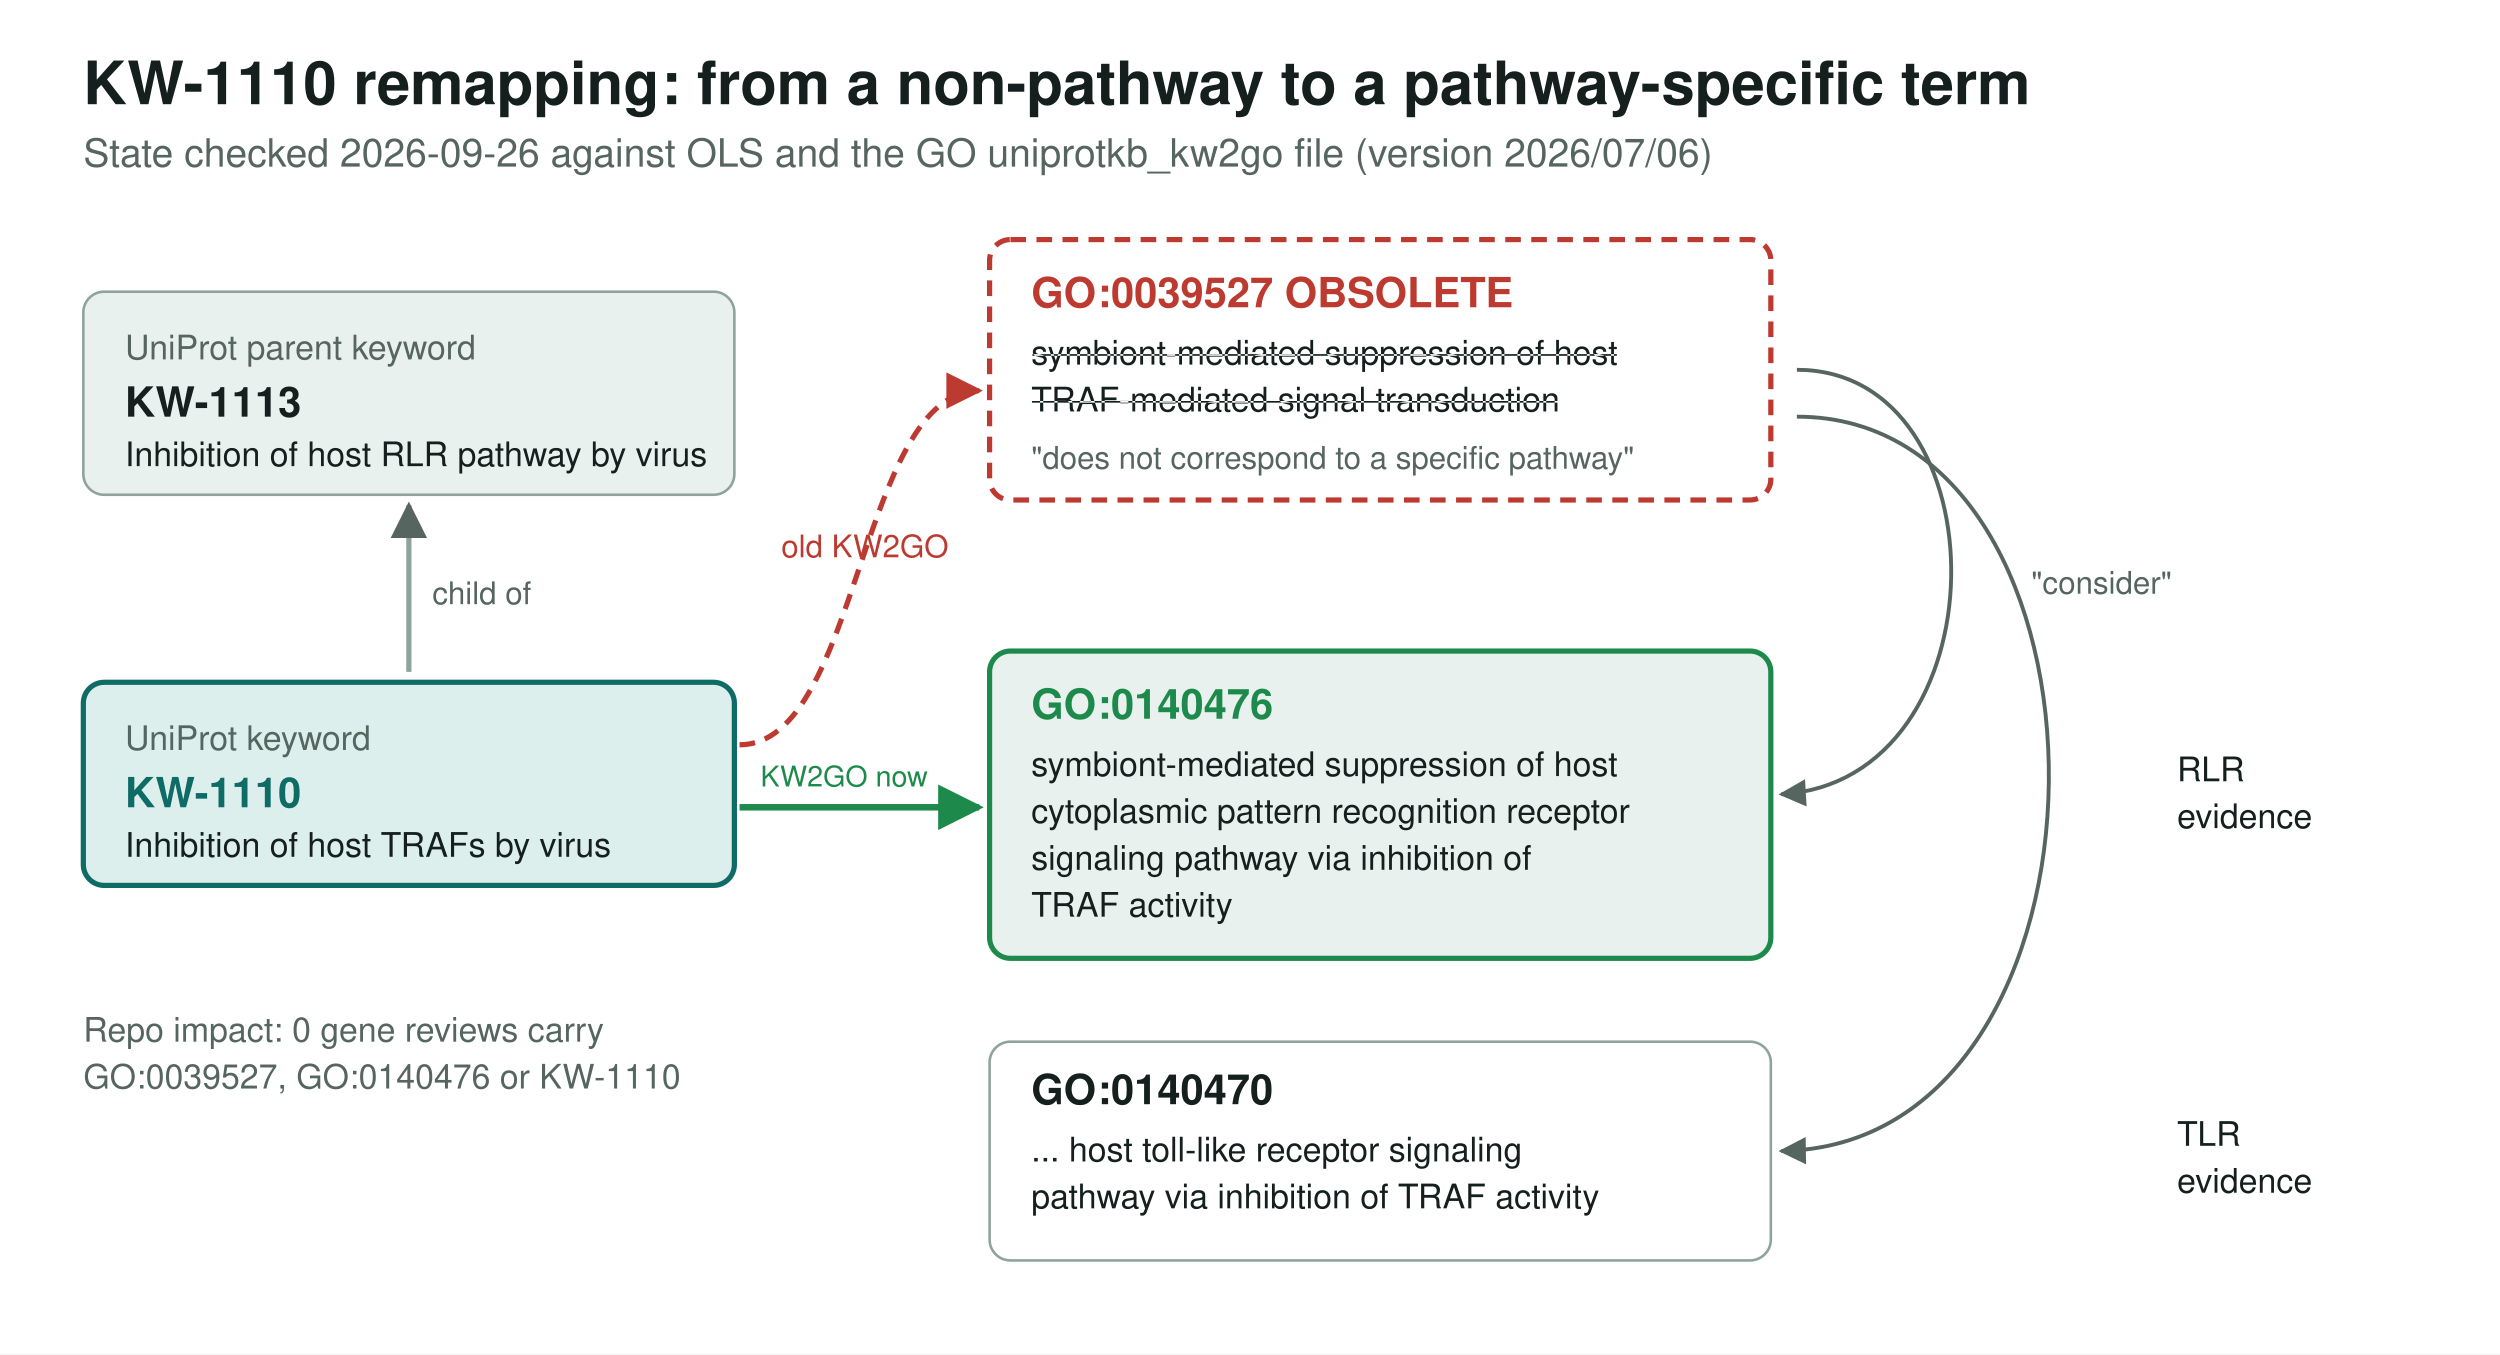
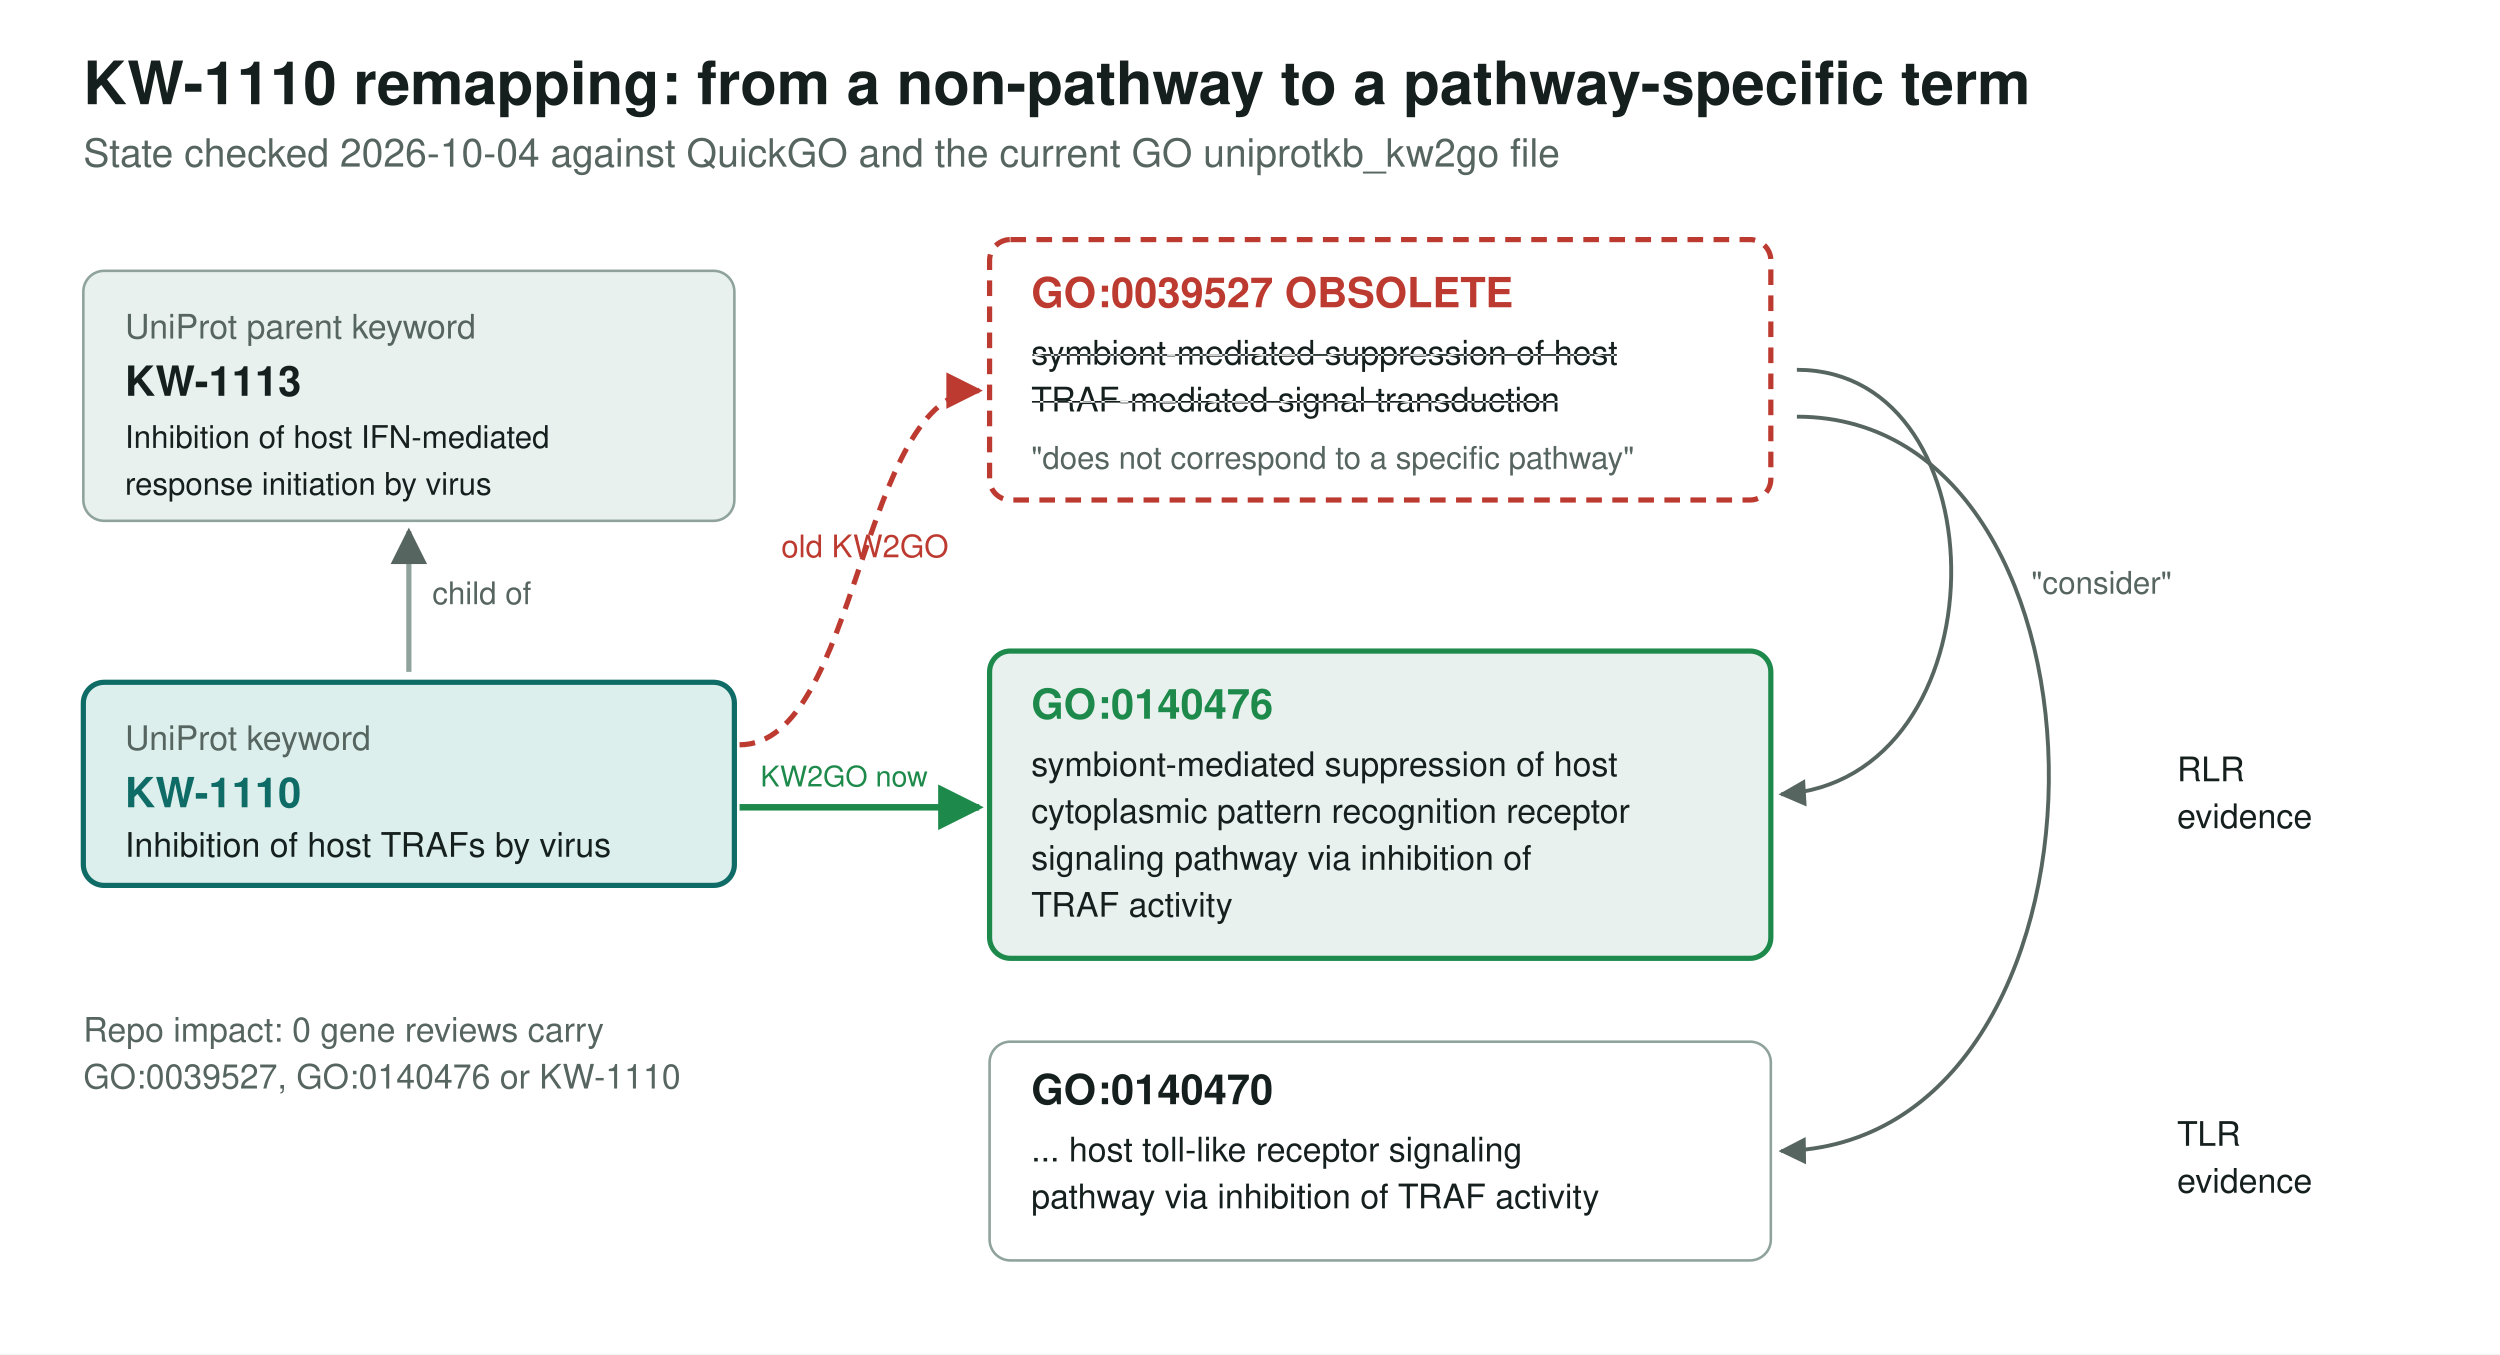
<svg xmlns="http://www.w3.org/2000/svg" viewBox="0 0 960 520" width="960" height="520" font-family="Helvetica, Arial, sans-serif">
  <defs>
    <marker id="a" viewBox="0 0 10 10" refX="9" refY="5" markerWidth="7" markerHeight="7" orient="auto">
      <path d="M0,0 L10,5 L0,10 z" fill="#56655f" />
    </marker>
    <marker id="g" viewBox="0 0 10 10" refX="9" refY="5" markerWidth="7" markerHeight="7" orient="auto">
      <path d="M0,0 L10,5 L0,10 z" fill="#1d8a4b" />
    </marker>
    <marker id="r" viewBox="0 0 10 10" refX="9" refY="5" markerWidth="7" markerHeight="7" orient="auto">
      <path d="M0,0 L10,5 L0,10 z" fill="#bd3a30" />
    </marker>
  </defs>
  <rect width="960" height="520" fill="#ffffff" />
  <text x="32" y="40" font-size="23" font-weight="bold" fill="#15201e">KW-1110 remapping: from a non-pathway to a pathway-specific term</text>
-   <text x="32" y="64" font-size="15" fill="#56655f">State checked 2026-09-26 against OLS and the GO uniprotkb_kw2go file (version 2026/07/06)</text>
-   <rect x="32" y="112" width="250" height="78" rx="8" fill="#e8f1ee" stroke="#8fa39c" />
-   <text x="48" y="138" font-size="13" fill="#56655f">UniProt parent keyword</text>
-   <text x="48" y="160" font-size="16" font-weight="bold" fill="#15201e">KW-1113</text>
-   <text x="48" y="179" font-size="13" fill="#15201e">Inhibition of host RLR pathway by virus</text>
+   <text x="32" y="64" font-size="15" fill="#56655f">State checked 2026-10-04 against QuickGO and the current GO uniprotkb_kw2go file</text>
+   <rect x="32" y="104" width="250" height="96" rx="8" fill="#e8f1ee" stroke="#8fa39c" />
+   <text x="48" y="130" font-size="13" fill="#56655f">UniProt parent keyword</text>
+   <text x="48" y="152" font-size="16" font-weight="bold" fill="#15201e">KW-1113</text>
+   <text x="48" y="172" font-size="12" fill="#15201e">Inhibition of host IFN-mediated</text>
+   <text x="48" y="190" font-size="12" fill="#15201e">response initiation by virus</text>
  <rect x="32" y="262" width="250" height="78" rx="8" fill="#dcefec" stroke="#0e6b66" stroke-width="2" />
  <text x="48" y="288" font-size="13" fill="#56655f">UniProt keyword</text>
  <text x="48" y="310" font-size="16" font-weight="bold" fill="#0e6b66">KW-1110</text>
  <text x="48" y="329" font-size="13" fill="#15201e">Inhibition of host TRAFs by virus</text>
-   <path d="M157,258 L157,194" stroke="#8fa39c" stroke-width="2" marker-end="url(#a)" />
+   <path d="M157,258 L157,204" stroke="#8fa39c" stroke-width="2" marker-end="url(#a)" />
  <text x="166" y="232" font-size="12" fill="#56655f">child of</text>
  <rect x="380" y="92" width="300" height="100" rx="8" fill="#ffffff" stroke="#bd3a30" stroke-width="2" stroke-dasharray="6 4" />
  <text x="396" y="118" font-size="16" font-weight="bold" fill="#bd3a30">GO:0039527  OBSOLETE</text>
  <text x="396" y="140" font-size="13" fill="#15201e" text-decoration="line-through">symbiont-mediated suppression of host</text>
  <text x="396" y="158" font-size="13" fill="#15201e" text-decoration="line-through">TRAF-mediated signal transduction</text>
  <text x="396" y="180" font-size="12" fill="#56655f">"does not correspond to a specific pathway"</text>
  <path d="M284,286 C330,286 330,150 376,150" stroke="#bd3a30" stroke-width="2" stroke-dasharray="6 4" fill="none" marker-end="url(#r)" />
  <text x="300" y="214" font-size="12" fill="#bd3a30">old KW2GO</text>
  <rect x="380" y="250" width="300" height="118" rx="8" fill="#e8f1ee" stroke="#1d8a4b" stroke-width="2" />
  <text x="396" y="276" font-size="16" font-weight="bold" fill="#1d8a4b">GO:0140476</text>
  <text x="396" y="298" font-size="13" fill="#15201e">symbiont-mediated suppression of host</text>
  <text x="396" y="316" font-size="13" fill="#15201e">cytoplasmic pattern recognition receptor</text>
  <text x="396" y="334" font-size="13" fill="#15201e">signaling pathway via inhibition of</text>
  <text x="396" y="352" font-size="13" fill="#15201e">TRAF activity</text>
  <path d="M284,310 L376,310" stroke="#1d8a4b" stroke-width="2.5" marker-end="url(#g)" />
  <text x="292" y="302" font-size="11" fill="#1d8a4b">KW2GO now</text>
  <rect x="380" y="400" width="300" height="84" rx="8" fill="#ffffff" stroke="#8fa39c" />
  <text x="396" y="424" font-size="16" font-weight="bold" fill="#15201e">GO:0140470</text>
  <text x="396" y="446" font-size="13" fill="#15201e">... host toll-like receptor signaling</text>
  <text x="396" y="464" font-size="13" fill="#15201e">pathway via inhibition of TRAF activity</text>
  <path d="M690,142 C770,142 770,300 684,305" stroke="#56655f" stroke-width="1.5" fill="none" marker-end="url(#a)" />
  <path d="M690,160 C820,160 820,440 684,442" stroke="#56655f" stroke-width="1.5" fill="none" marker-end="url(#a)" />
  <text x="780" y="228" font-size="12" fill="#56655f">"consider"</text>
  <text x="836" y="300" font-size="13" fill="#15201e">RLR</text>
  <text x="836" y="318" font-size="13" fill="#15201e">evidence</text>
  <text x="836" y="440" font-size="13" fill="#15201e">TLR</text>
  <text x="836" y="458" font-size="13" fill="#15201e">evidence</text>
  <text x="32" y="400" font-size="13" fill="#56655f">Repo impact: 0 gene reviews carry</text>
  <text x="32" y="418" font-size="13" fill="#56655f">GO:0039527, GO:0140476 or KW-1110</text>
</svg>
